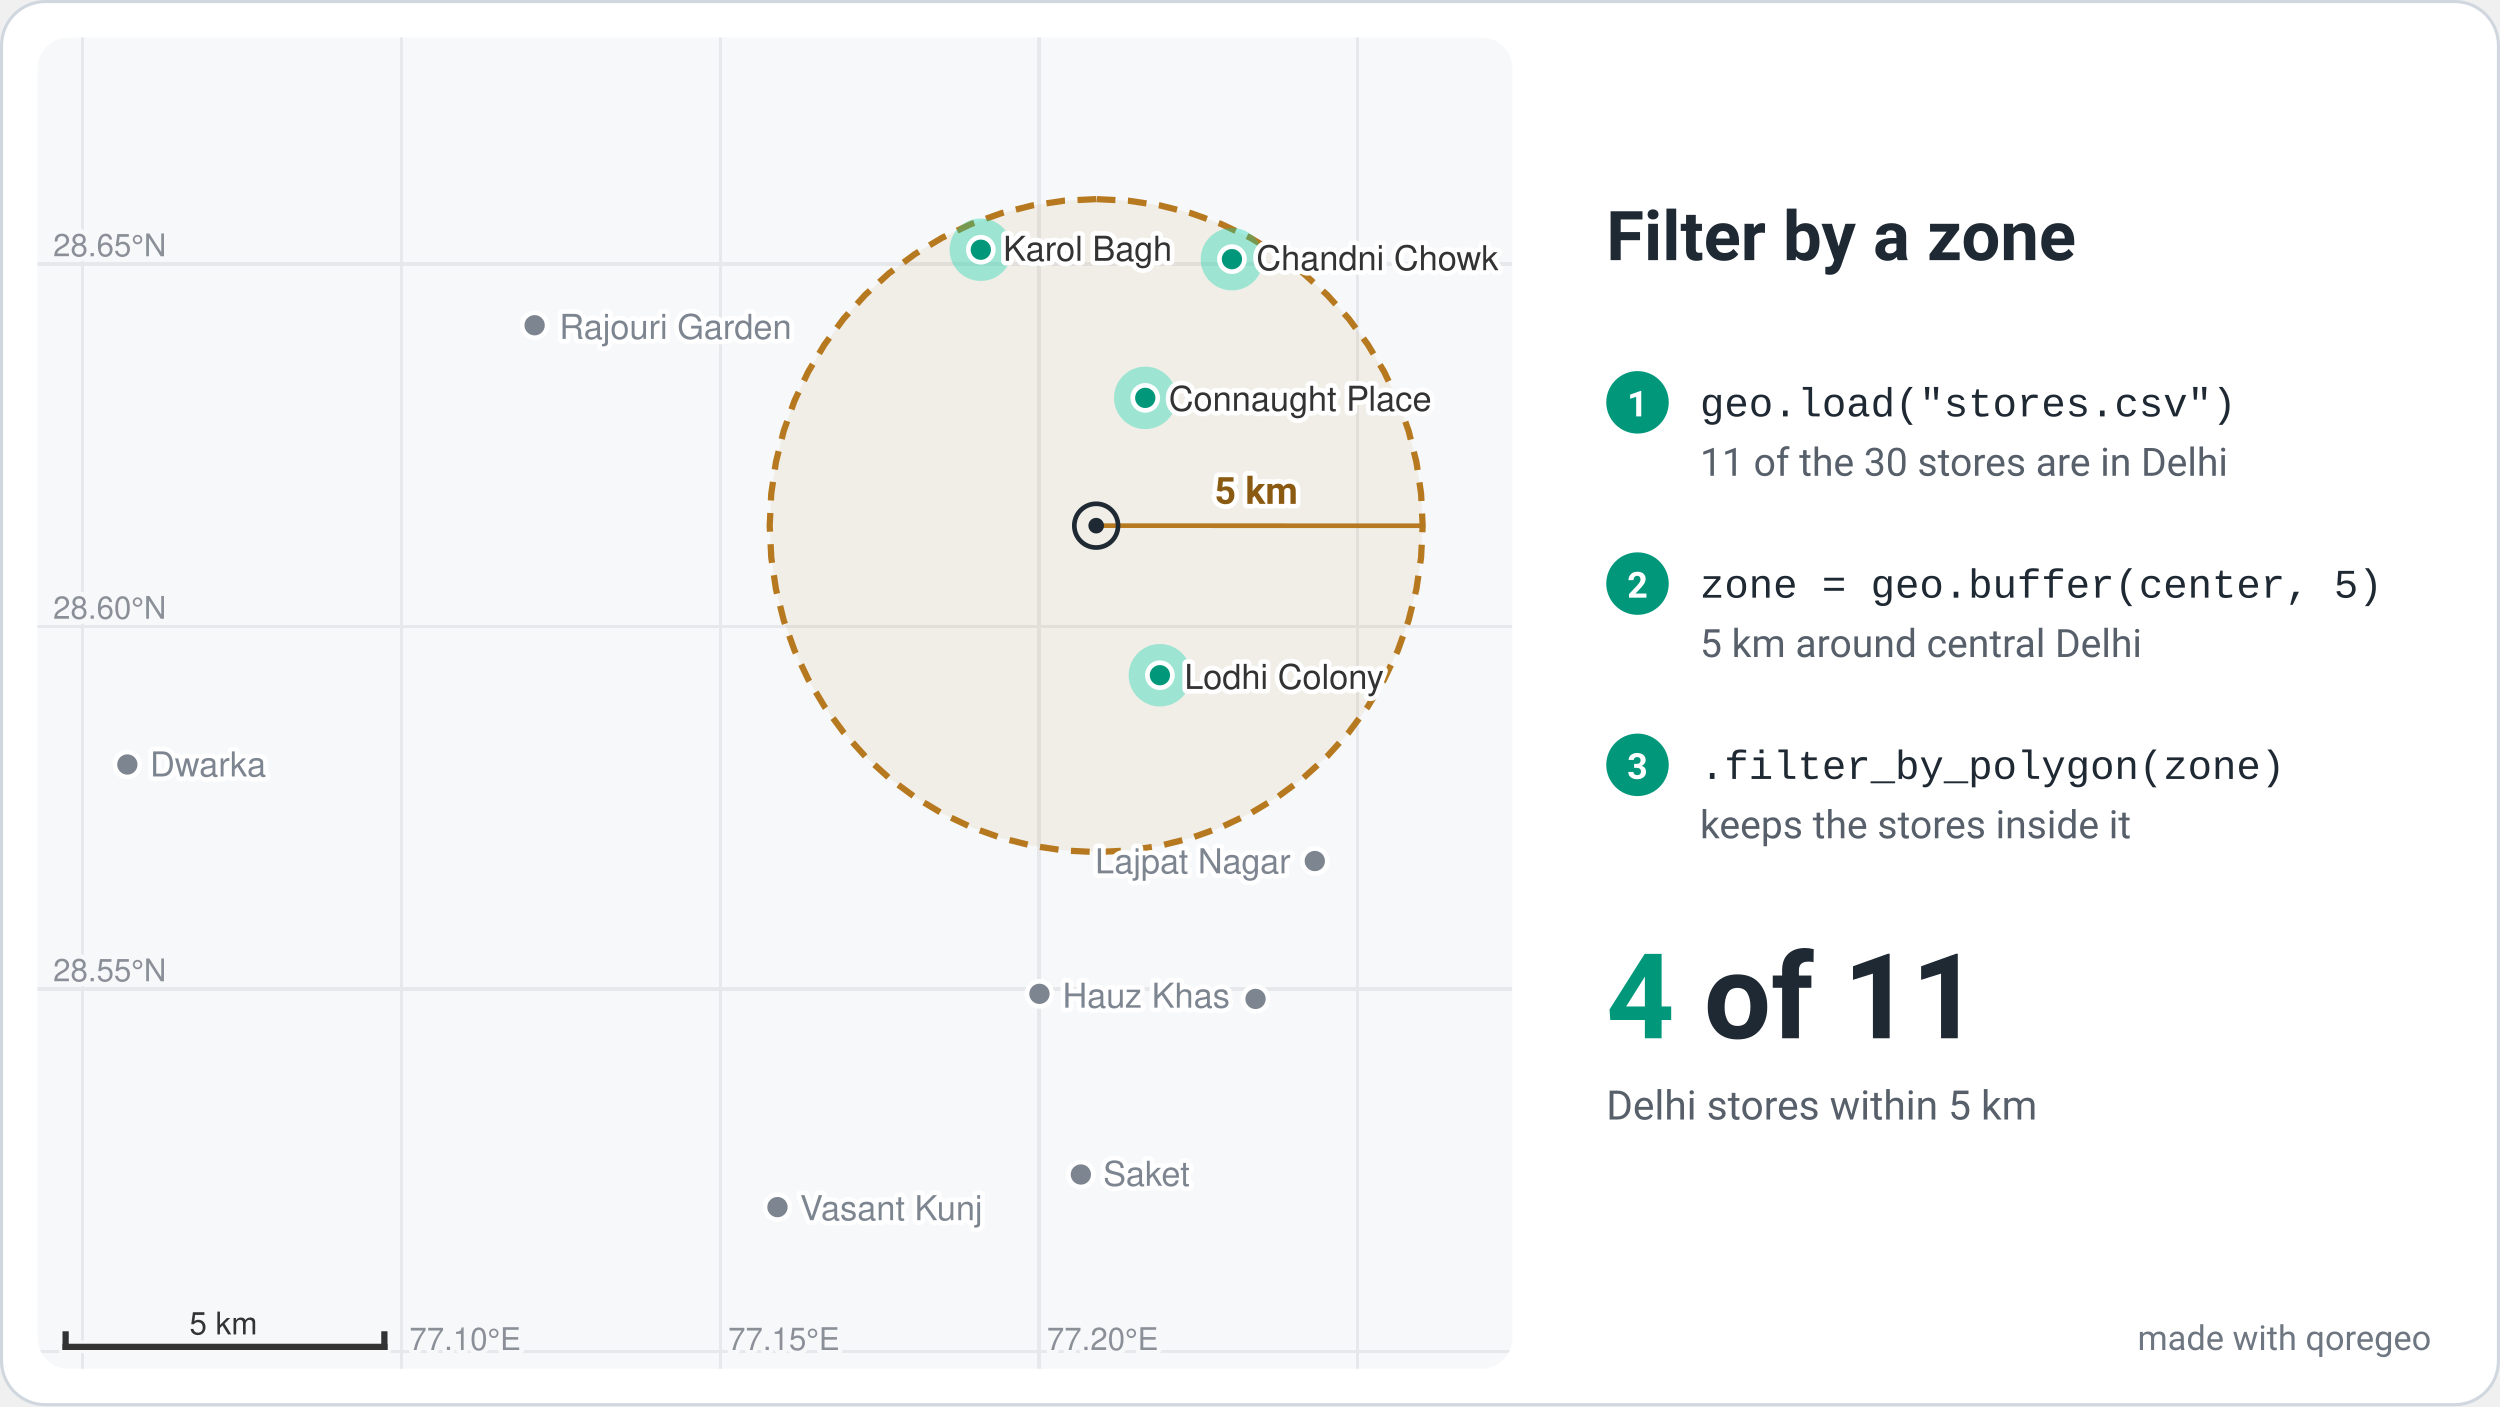
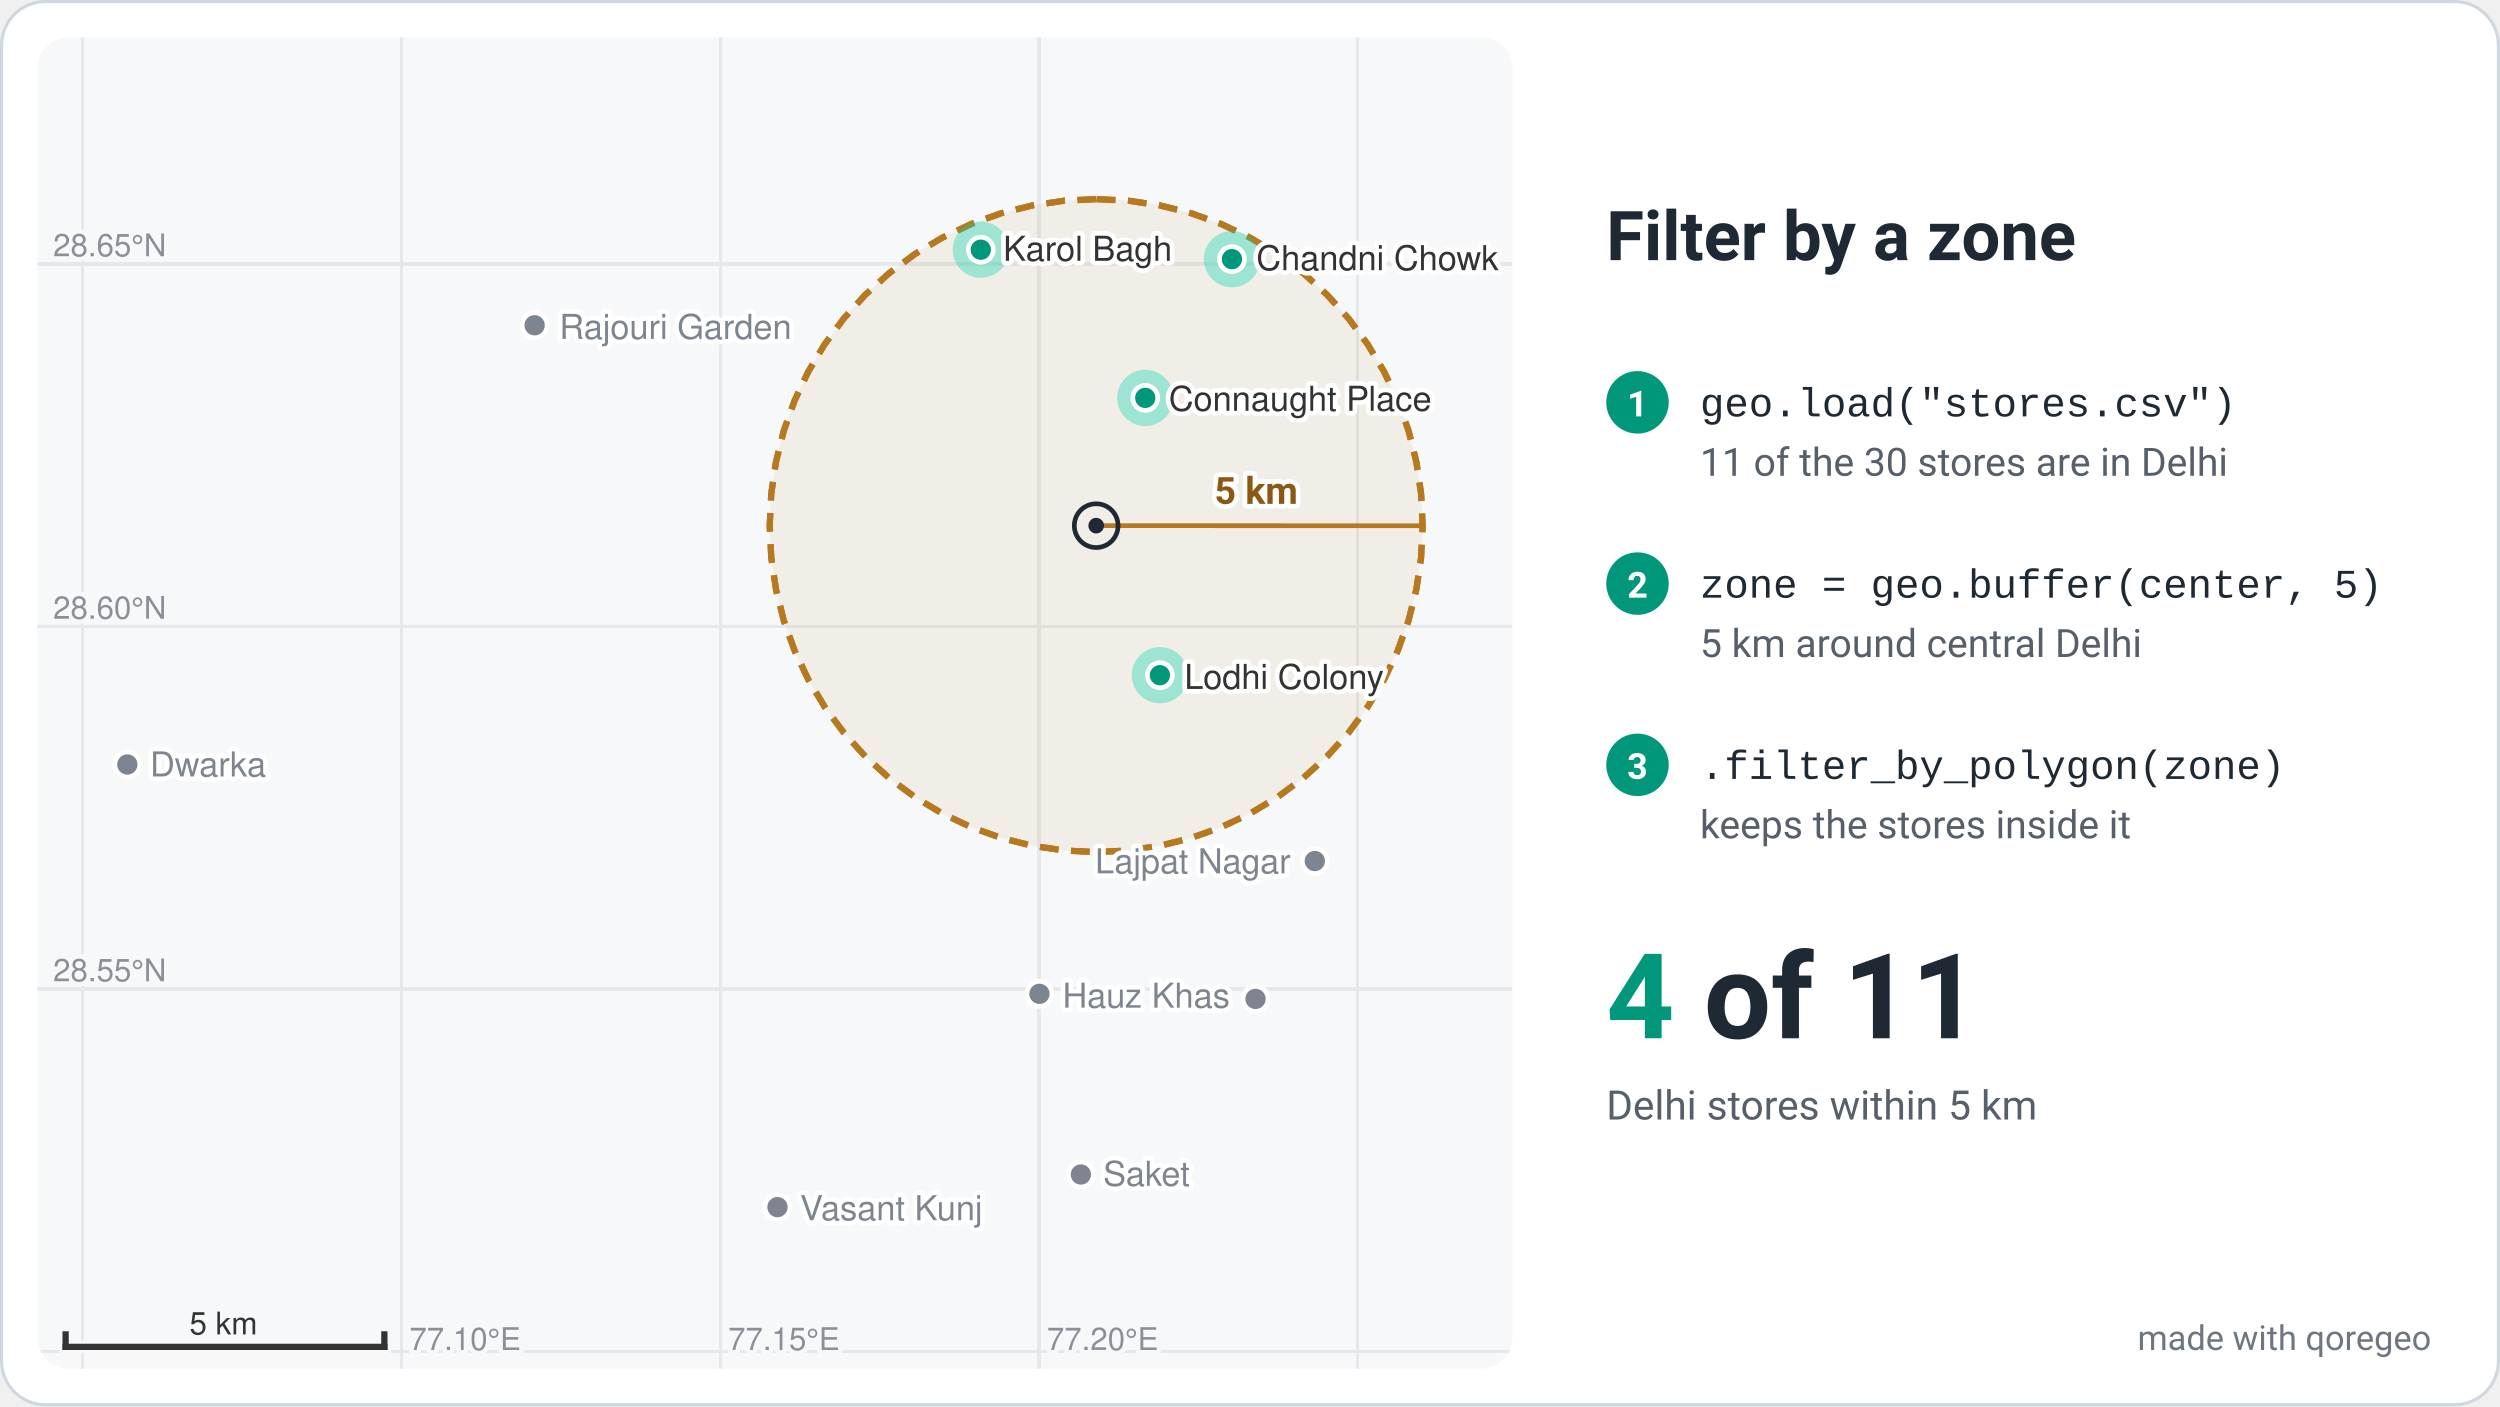
<svg xmlns="http://www.w3.org/2000/svg" width="800" height="450" viewBox="0 0 800 450" role="img" aria-labelledby="geofence-title geofence-desc">
  <style>
.ui{font-family:system-ui,-apple-system,'Segoe UI',Roboto,Helvetica,Arial,sans-serif}
.mono{font-family:ui-monospace,SFMono-Regular,'SF Mono',Menlo,Consolas,'Liberation Mono',monospace}
.a{animation-duration:11s;animation-iteration-count:infinite;animation-timing-function:cubic-bezier(.22,.61,.36,1);transform-box:fill-box;transform-origin:center}
.cycle{animation:cycle 11s linear infinite}
@keyframes cycle{0%,93%{opacity:1}98%,100%{opacity:0}}
.k0{animation-name:k0}@keyframes k0{0%,3.64%{opacity:0;transform:scale(.3);fill:#7d8590}8.18%{opacity:1;transform:scale(1)}50%{fill:#7d8590;transform:scale(1)}52.27%{fill:#00977a;transform:scale(1.35)}55.45%,100%{transform:scale(1);opacity:1;fill:#00977a}}
.k1{animation-name:k1}@keyframes k1{0%,50%{opacity:0;transform:scale(.3)}55.45%,100%{opacity:1;transform:scale(1)}}
.k2{animation-name:k2}@keyframes k2{0%,5%{opacity:0;transform:scale(.3)}9.55%,100%{opacity:1;transform:scale(1)}}
.k3{animation-name:k3}@keyframes k3{0%,6.36%{opacity:0;transform:scale(.3)}10.91%,100%{opacity:1;transform:scale(1)}}
.k4{animation-name:k4}@keyframes k4{0%,7.73%{opacity:0;transform:scale(.3);fill:#7d8590}12.27%{opacity:1;transform:scale(1)}59.09%{fill:#7d8590;transform:scale(1)}61.36%{fill:#00977a;transform:scale(1.35)}64.55%,100%{transform:scale(1);opacity:1;fill:#00977a}}
.k5{animation-name:k5}@keyframes k5{0%,59.09%{opacity:0;transform:scale(.3)}64.55%,100%{opacity:1;transform:scale(1)}}
.k6{animation-name:k6}@keyframes k6{0%,9.09%{opacity:0;transform:scale(.3);fill:#7d8590}13.64%{opacity:1;transform:scale(1)}63.64%{fill:#7d8590;transform:scale(1)}65.91%{fill:#00977a;transform:scale(1.35)}69.09%,100%{transform:scale(1);opacity:1;fill:#00977a}}
.k7{animation-name:k7}@keyframes k7{0%,63.64%{opacity:0;transform:scale(.3)}69.09%,100%{opacity:1;transform:scale(1)}}
.k8{animation-name:k8}@keyframes k8{0%,10.45%{opacity:0;transform:scale(.3)}15%,100%{opacity:1;transform:scale(1)}}
.k9{animation-name:k9}@keyframes k9{0%,11.82%{opacity:0;transform:scale(.3);fill:#7d8590}16.36%{opacity:1;transform:scale(1)}54.55%{fill:#7d8590;transform:scale(1)}56.82%{fill:#00977a;transform:scale(1.35)}60%,100%{transform:scale(1);opacity:1;fill:#00977a}}
.k10{animation-name:k10}@keyframes k10{0%,54.55%{opacity:0;transform:scale(.3)}60%,100%{opacity:1;transform:scale(1)}}
.k11{animation-name:k11}@keyframes k11{0%,13.18%{opacity:0;transform:scale(.3)}17.73%,100%{opacity:1;transform:scale(1)}}
.k12{animation-name:k12}@keyframes k12{0%,14.55%{opacity:0;transform:scale(.3)}19.09%,100%{opacity:1;transform:scale(1)}}
.k13{animation-name:k13}@keyframes k13{0%,15.91%{opacity:0;transform:scale(.3)}20.45%,100%{opacity:1;transform:scale(1)}}
.k14{animation-name:k14}@keyframes k14{0%,17.27%{opacity:0;transform:scale(.3)}21.82%,100%{opacity:1;transform:scale(1)}}
.k15{animation-name:k15}@keyframes k15{0%,4.55%{opacity:0;fill:#7d8590}9.09%{opacity:1}50%{fill:#7d8590}53.64%,100%{fill:#333333;opacity:1}}
.k16{animation-name:k16}@keyframes k16{0%,5.91%{opacity:0}10.45%,100%{opacity:1}}
.k17{animation-name:k17}@keyframes k17{0%,7.27%{opacity:0}11.82%,100%{opacity:1}}
.k18{animation-name:k18}@keyframes k18{0%,8.64%{opacity:0;fill:#7d8590}13.18%{opacity:1}59.09%{fill:#7d8590}62.73%,100%{fill:#333333;opacity:1}}
.k19{animation-name:k19}@keyframes k19{0%,10%{opacity:0;fill:#7d8590}14.55%{opacity:1}63.64%{fill:#7d8590}67.27%,100%{fill:#333333;opacity:1}}
.k20{animation-name:k20}@keyframes k20{0%,11.36%{opacity:0}15.91%,100%{opacity:1}}
.k21{animation-name:k21}@keyframes k21{0%,12.73%{opacity:0;fill:#7d8590}17.27%{opacity:1}54.55%{fill:#7d8590}58.18%,100%{fill:#333333;opacity:1}}
.k22{animation-name:k22}@keyframes k22{0%,14.09%{opacity:0}18.64%,100%{opacity:1}}
.k23{animation-name:k23}@keyframes k23{0%,15.45%{opacity:0}20%,100%{opacity:1}}
.k24{animation-name:k24}@keyframes k24{0%,18.18%{opacity:0}22.73%,100%{opacity:1}}
.k25{animation-name:k25}@keyframes k25{0%,25.45%{stroke-dashoffset:664.16px}41.82%,100%{stroke-dashoffset:0px}}
.k26{animation-name:k26}@keyframes k26{0%,38.18%{opacity:0}43.64%,100%{opacity:1}}
- .k27{animation-name:k27}@keyframes k27{0%,22.73%{opacity:0;transform:scale(.3)}27.27%,100%{opacity:1;transform:scale(1)}}
- .k28{animation-name:k28}@keyframes k28{0%,42.73%{opacity:0}47.27%,100%{opacity:1}}
- .k29{animation-name:k29}@keyframes k29{0%,2.73%{opacity:.3}6.36%{opacity:1}93%{opacity:1}98%,100%{opacity:.3}}
- .k30{animation-name:k30}@keyframes k30{0%,22.73%{opacity:.3}26.36%{opacity:1}93%{opacity:1}98%,100%{opacity:.3}}
- .k31{animation-name:k31}@keyframes k31{0%,45.45%{opacity:.3}49.09%{opacity:1}93%{opacity:1}98%,100%{opacity:.3}}
- .k32{animation-name:k32}@keyframes k32{0%,45.45%{opacity:0;transform:translateY(8px)}49.09%{opacity:1;transform:translateY(0)}49.27%{opacity:1}50%,100%{opacity:0;transform:translateY(0)}}
- .k33{animation-name:k33}@keyframes k33{0%,50%{opacity:0;transform:translateY(8px)}51.36%{opacity:1;transform:translateY(0)}53.82%{opacity:1}54.55%,100%{opacity:0;transform:translateY(0)}}
- .k34{animation-name:k34}@keyframes k34{0%,54.55%{opacity:0;transform:translateY(8px)}55.91%{opacity:1;transform:translateY(0)}58.36%{opacity:1}59.09%,100%{opacity:0;transform:translateY(0)}}
- .k35{animation-name:k35}@keyframes k35{0%,59.09%{opacity:0;transform:translateY(8px)}60.45%{opacity:1;transform:translateY(0)}62.91%{opacity:1}63.64%,100%{opacity:0;transform:translateY(0)}}
- .k36{animation-name:k36}@keyframes k36{0%,63.64%{opacity:0;transform:translateY(8px)}65%,100%{opacity:1;transform:translateY(0)}}
- .k37{animation-name:k37}@keyframes k37{0%,63.64%{opacity:0}68.18%,100%{opacity:1}}
+ .k27{animation-name:k27}@keyframes k27{0%,41.82%{opacity:0}44.55%,100%{opacity:1}}
+ .k28{animation-name:k28}@keyframes k28{0%,22.73%{opacity:0;transform:scale(.3)}27.27%,100%{opacity:1;transform:scale(1)}}
+ .k29{animation-name:k29}@keyframes k29{0%,42.73%{opacity:0}47.27%,100%{opacity:1}}
+ .k30{animation-name:k30}@keyframes k30{0%,2.73%{opacity:.3}6.36%{opacity:1}93%{opacity:1}98%,100%{opacity:.3}}
+ .k31{animation-name:k31}@keyframes k31{0%,22.73%{opacity:.3}26.36%{opacity:1}93%{opacity:1}98%,100%{opacity:.3}}
+ .k32{animation-name:k32}@keyframes k32{0%,45.45%{opacity:.3}49.09%{opacity:1}93%{opacity:1}98%,100%{opacity:.3}}
+ .k33{animation-name:k33}@keyframes k33{0%,45.45%{opacity:0;transform:translateY(8px)}49.09%{opacity:1;transform:translateY(0)}49.27%{opacity:1}50%,100%{opacity:0;transform:translateY(0)}}
+ .k34{animation-name:k34}@keyframes k34{0%,50%{opacity:0;transform:translateY(8px)}51.36%{opacity:1;transform:translateY(0)}53.82%{opacity:1}54.55%,100%{opacity:0;transform:translateY(0)}}
+ .k35{animation-name:k35}@keyframes k35{0%,54.55%{opacity:0;transform:translateY(8px)}55.91%{opacity:1;transform:translateY(0)}58.36%{opacity:1}59.09%,100%{opacity:0;transform:translateY(0)}}
+ .k36{animation-name:k36}@keyframes k36{0%,59.09%{opacity:0;transform:translateY(8px)}60.45%{opacity:1;transform:translateY(0)}62.91%{opacity:1}63.64%,100%{opacity:0;transform:translateY(0)}}
+ .k37{animation-name:k37}@keyframes k37{0%,63.64%{opacity:0;transform:translateY(8px)}65%,100%{opacity:1;transform:translateY(0)}}
+ .k38{animation-name:k38}@keyframes k38{0%,63.64%{opacity:0}68.18%,100%{opacity:1}}
@media (prefers-reduced-motion:reduce){*{animation:none!important}}
</style>
  <defs>
    <clipPath id="map-clip">
      <rect width="472" height="426" rx="10" />
    </clipPath>
    <mask id="zone-trace" maskUnits="userSpaceOnUse" x="0" y="0" width="472" height="426">
      <path class="a k25" d="M338.78 51.72L328.53 52.22 318.39 53.73 308.44 56.22 298.78 59.68 289.51 64.06 280.71 69.34 272.48 75.45 264.88 82.34 257.99 89.94 251.89 98.18 246.62 106.98 242.24 116.25 238.79 125.9 236.3 135.85 234.8 145.99 234.3 156.24 234.81 166.48 236.32 176.62 238.81 186.56 242.27 196.21 246.66 205.47 251.93 214.26 258.04 222.5 264.92 230.09 272.52 236.97 280.75 243.07 289.55 248.34 298.81 252.72 308.46 256.17 318.4 258.66 328.54 260.16 338.78 260.67 349.01 260.16 359.15 258.66 369.09 256.17 378.74 252.72 388.01 248.34 396.8 243.07 405.03 236.97 412.63 230.09 419.51 222.5 425.62 214.26 430.9 205.47 435.28 196.21 438.74 186.56 441.23 176.62 442.74 166.48 443.25 156.24 442.75 145.99 441.25 135.85 438.76 125.9 435.31 116.25 430.93 106.98 425.66 98.18 419.56 89.94 412.67 82.34 405.08 75.45 396.84 69.34 388.04 64.06 378.77 59.68 369.12 56.22 359.17 53.73 349.02 52.22Z" fill="none" stroke="#ffffff" stroke-width="8" stroke-dasharray="662.16 662.16" />
    </mask>
  </defs>
  <rect x="0.5" y="0.5" width="799" height="449" rx="14" fill="#ffffff" stroke="#d0d7de" />
  <g transform="translate(12 12)" clip-path="url(#map-clip)">
    <rect x="0" y="0" width="472" height="426" fill="#f6f8fa" />
    <g id="qg-grid" fill="none" stroke="#e6e8eb" stroke-width="1" shape-rendering="crispEdges">
      <path d="M14.5 0L14.5 426M116.5 0L116.5 426M218.5 0L218.5 426M320.5 0L320.5 426M422.5 0L422.5 426M0 420.5L472 420.5M0 304.5L472 304.5M0 188.5L472 188.5M0 72.5L472 72.5" />
    </g>
    <g id="qg-grid-labels" font-family="Helvetica, Arial, sans-serif" font-size="10" fill="#8a8f98" stroke="#f6f8fa" stroke-width="3" stroke-linejoin="round" paint-order="stroke">
      <text x="119" y="420">77.10°E</text>
      <text x="221" y="420">77.15°E</text>
      <text x="323" y="420">77.20°E</text>
      <text x="5" y="302">28.55°N</text>
      <text x="5" y="186">28.60°N</text>
      <text x="5" y="70">28.65°N</text>
    </g>
    <g id="qg-scale-bar">
      <g fill="#f6f8fa">
        <rect x="7" y="417" width="106" height="4" />
        <rect x="7" y="413" width="4" height="8" />
        <rect x="109" y="413" width="4" height="8" />
      </g>
      <g fill="#333333">
        <rect x="8" y="418" width="104" height="2" />
        <rect x="8" y="414" width="2" height="6" />
        <rect x="110" y="414" width="2" height="6" />
      </g>
      <g font-family="Helvetica, Arial, sans-serif" font-size="10" fill="#333333" stroke="#f6f8fa" stroke-width="3" stroke-linejoin="round" paint-order="stroke">
        <text x="59.5" y="415" text-anchor="middle">5 km</text>
      </g>
    </g>
    <g class="cycle">
      <path class="a k26" d="M338.78 51.72L328.53 52.22 318.39 53.73 308.44 56.22 298.78 59.68 289.51 64.06 280.71 69.34 272.48 75.45 264.88 82.34 257.99 89.94 251.89 98.18 246.62 106.98 242.24 116.25 238.79 125.9 236.3 135.85 234.8 145.99 234.3 156.24 234.81 166.48 236.32 176.62 238.81 186.56 242.27 196.21 246.66 205.47 251.93 214.26 258.04 222.5 264.92 230.09 272.52 236.97 280.75 243.07 289.55 248.34 298.81 252.72 308.46 256.17 318.4 258.66 328.54 260.16 338.78 260.67 349.01 260.16 359.15 258.66 369.09 256.17 378.74 252.72 388.01 248.34 396.8 243.07 405.03 236.97 412.63 230.09 419.51 222.5 425.62 214.26 430.9 205.47 435.28 196.21 438.74 186.56 441.23 176.62 442.74 166.48 443.25 156.24 442.75 145.99 441.25 135.85 438.76 125.9 435.31 116.25 430.93 106.98 425.66 98.18 419.56 89.94 412.67 82.34 405.08 75.45 396.84 69.34 388.04 64.06 378.77 59.68 369.12 56.22 359.17 53.73 349.02 52.22Z" fill="#b7791f" fill-opacity=".08" />
      <path d="M338.78 51.72L328.53 52.22 318.39 53.73 308.44 56.22 298.78 59.68 289.51 64.06 280.71 69.34 272.48 75.45 264.88 82.34 257.99 89.94 251.89 98.18 246.62 106.98 242.24 116.25 238.79 125.9 236.3 135.85 234.8 145.99 234.3 156.24 234.81 166.48 236.32 176.62 238.81 186.56 242.27 196.21 246.66 205.47 251.93 214.26 258.04 222.5 264.92 230.09 272.52 236.97 280.75 243.07 289.55 248.34 298.81 252.72 308.46 256.17 318.4 258.66 328.54 260.16 338.78 260.67 349.01 260.16 359.15 258.66 369.09 256.17 378.74 252.72 388.01 248.34 396.8 243.07 405.03 236.97 412.63 230.09 419.51 222.5 425.62 214.26 430.9 205.47 435.28 196.21 438.74 186.56 441.23 176.62 442.74 166.48 443.25 156.24 442.75 145.99 441.25 135.85 438.76 125.9 435.31 116.25 430.93 106.98 425.66 98.18 419.56 89.94 412.67 82.34 405.08 75.45 396.84 69.34 388.04 64.06 378.77 59.68 369.12 56.22 359.17 53.73 349.02 52.22Z" fill="none" stroke="#b7791f" stroke-width="2" stroke-dasharray="6 4" stroke-linejoin="round" mask="url(#zone-trace)" />
-       <g class="a k28">
+       <path class="a k27" d="M338.78 51.72L328.53 52.22 318.39 53.73 308.44 56.22 298.78 59.68 289.51 64.06 280.71 69.34 272.48 75.45 264.88 82.34 257.99 89.94 251.89 98.18 246.62 106.98 242.24 116.25 238.79 125.9 236.3 135.85 234.8 145.99 234.3 156.24 234.81 166.48 236.32 176.62 238.81 186.56 242.27 196.21 246.66 205.47 251.93 214.26 258.04 222.5 264.92 230.09 272.52 236.97 280.75 243.07 289.55 248.34 298.81 252.72 308.46 256.17 318.4 258.66 328.54 260.16 338.78 260.67 349.01 260.16 359.15 258.66 369.09 256.17 378.74 252.72 388.01 248.34 396.8 243.07 405.03 236.97 412.63 230.09 419.51 222.5 425.62 214.26 430.9 205.47 435.28 196.21 438.74 186.56 441.23 176.62 442.74 166.48 443.25 156.24 442.75 145.99 441.25 135.85 438.76 125.9 435.31 116.25 430.93 106.98 425.66 98.18 419.56 89.94 412.67 82.34 405.08 75.45 396.84 69.34 388.04 64.06 378.77 59.68 369.12 56.22 359.17 53.73 349.02 52.22Z" fill="none" stroke="#b7791f" stroke-width="2" stroke-dasharray="6 4" stroke-linejoin="round" />
+       <g class="a k29">
        <path d="M338.78 156.21L443.25 156.24" stroke="#b7791f" stroke-width="1.5" />
        <text class="ui" x="376.62" y="149.23" font-size="12" font-weight="700" fill="#8a5a12" stroke="#ffffff" stroke-width="3" stroke-linejoin="round" paint-order="stroke">5 km</text>
      </g>
-       <g class="a k27">
+       <g class="a k28">
        <circle cx="338.78" cy="156.21" r="7" fill="none" stroke="#1f2933" stroke-width="1.5" />
        <circle cx="338.78" cy="156.21" r="2.5" fill="#1f2933" />
      </g>
      <g fill="#00d4aa" fill-opacity=".35">
-         <circle class="a k1" cx="354.48" cy="115.32" r="10" />
-         <circle class="a k5" cx="301.86" cy="67.91" r="10" />
-         <circle class="a k7" cx="382.22" cy="70.93" r="10" />
-         <circle class="a k10" cx="359.17" cy="204.07" r="10" />
+         <circle class="a k1" cx="354.48" cy="115.32" r="9" />
+         <circle class="a k5" cx="301.86" cy="67.91" r="9" />
+         <circle class="a k7" cx="382.22" cy="70.93" r="9" />
+         <circle class="a k10" cx="359.17" cy="204.07" r="9" />
      </g>
      <g fill="#7d8590" stroke="#ffffff" stroke-width="1.5">
        <circle class="a k0" cx="354.48" cy="115.32" r="4" fill="#00977a" />
        <circle class="a k2" cx="320.62" cy="306.03" r="4" />
        <circle class="a k3" cx="408.74" cy="263.53" r="4" />
        <circle class="a k4" cx="301.86" cy="67.91" r="4" fill="#00977a" />
        <circle class="a k6" cx="382.22" cy="70.93" r="4" fill="#00977a" />
        <circle class="a k8" cx="333.88" cy="363.84" r="4" />
        <circle class="a k9" cx="359.17" cy="204.07" r="4" fill="#00977a" />
        <circle class="a k11" cx="159.08" cy="92.08" r="4" />
        <circle class="a k12" cx="28.75" cy="232.64" r="4" />
        <circle class="a k13" cx="389.77" cy="307.65" r="4" />
        <circle class="a k14" cx="236.79" cy="374.28" r="4" />
      </g>
      <g font-family="Helvetica, Arial, sans-serif" font-size="11" fill="#333333" stroke="#ffffff" stroke-width="3" stroke-linejoin="round" paint-order="stroke">
        <text class="a k15" x="362" y="119.46">Connaught Place</text>
        <text class="a k16" x="328" y="310.46" fill="#7d8590">Hauz Khas</text>
        <text class="a k17" x="401" y="267.46" text-anchor="end" fill="#7d8590">Lajpat Nagar</text>
        <text class="a k18" x="309" y="71.46">Karol Bagh</text>
        <text class="a k19" x="390" y="74.46">Chandni Chowk</text>
        <text class="a k20" x="341" y="367.46" fill="#7d8590">Saket</text>
        <text class="a k21" x="367" y="208.46">Lodhi Colony</text>
        <text class="a k22" x="167" y="96.46" fill="#7d8590">Rajouri Garden</text>
        <text class="a k23" x="36" y="236.46" fill="#7d8590">Dwarka</text>
        <text class="a k24" x="244" y="378.46" fill="#7d8590">Vasant Kunj</text>
      </g>
    </g>
  </g>
  <g class="ui">
    <text x="514" y="83.25" font-size="22" font-weight="600" fill="#1f2933">Filter by a zone</text>
-     <g class="a k29">
+     <g class="a k30">
      <circle cx="524" cy="128.75" r="10" fill="#00977a" />
      <text x="524" y="133.25" text-anchor="middle" font-size="11.5" font-weight="700" fill="#ffffff">1</text>
      <text class="mono" x="544" y="133.25" font-size="13" fill="#1f2933">geo.load("stores.csv")</text>
      <text x="544" y="152.25" font-size="12.5" fill="#57606a">11 of the 30 stores are in Delhi</text>
    </g>
-     <g class="a k30">
+     <g class="a k31">
      <circle cx="524" cy="186.75" r="10" fill="#00977a" />
      <text x="524" y="191.25" text-anchor="middle" font-size="11.5" font-weight="700" fill="#ffffff">2</text>
      <text class="mono" x="544" y="191.25" font-size="13" fill="#1f2933">zone = geo.buffer(center, 5)</text>
      <text x="544" y="210.25" font-size="12.5" fill="#57606a">5 km around central Delhi</text>
    </g>
-     <g class="a k31">
+     <g class="a k32">
      <circle cx="524" cy="244.75" r="10" fill="#00977a" />
      <text x="524" y="249.25" text-anchor="middle" font-size="11.5" font-weight="700" fill="#ffffff">3</text>
      <text class="mono" x="544" y="249.25" font-size="13" fill="#1f2933">.filter_by_polygon(zone)</text>
      <text x="544" y="268.25" font-size="12.5" fill="#57606a">keeps the stores inside it</text>
    </g>
    <g class="cycle">
-       <text class="a k32" opacity="0" x="514" y="332.25" font-size="38" font-weight="700" fill="#1f2933">
+       <text class="a k33" opacity="0" x="514" y="332.25" font-size="38" font-weight="700" fill="#1f2933">
        <tspan fill="#00977a">0</tspan> of 11</text>
-       <text class="a k33" opacity="0" x="514" y="332.25" font-size="38" font-weight="700" fill="#1f2933">
+       <text class="a k34" opacity="0" x="514" y="332.25" font-size="38" font-weight="700" fill="#1f2933">
        <tspan fill="#00977a">1</tspan> of 11</text>
-       <text class="a k34" opacity="0" x="514" y="332.25" font-size="38" font-weight="700" fill="#1f2933">
+       <text class="a k35" opacity="0" x="514" y="332.25" font-size="38" font-weight="700" fill="#1f2933">
        <tspan fill="#00977a">2</tspan> of 11</text>
-       <text class="a k35" opacity="0" x="514" y="332.25" font-size="38" font-weight="700" fill="#1f2933">
+       <text class="a k36" opacity="0" x="514" y="332.25" font-size="38" font-weight="700" fill="#1f2933">
        <tspan fill="#00977a">3</tspan> of 11</text>
-       <text class="a k36" x="514" y="332.25" font-size="38" font-weight="700" fill="#1f2933">
+       <text class="a k37" x="514" y="332.25" font-size="38" font-weight="700" fill="#1f2933">
        <tspan fill="#00977a">4</tspan> of 11</text>
-       <text class="a k37" x="514" y="358.25" font-size="13" fill="#57606a">Delhi stores within 5 km</text>
+       <text class="a k38" x="514" y="358.25" font-size="13" fill="#57606a">Delhi stores within 5 km</text>
    </g>
  </g>
  <text class="ui" x="778" y="432" text-anchor="end" font-size="11" fill="#6e7781">made with qoregeo</text>
</svg>
